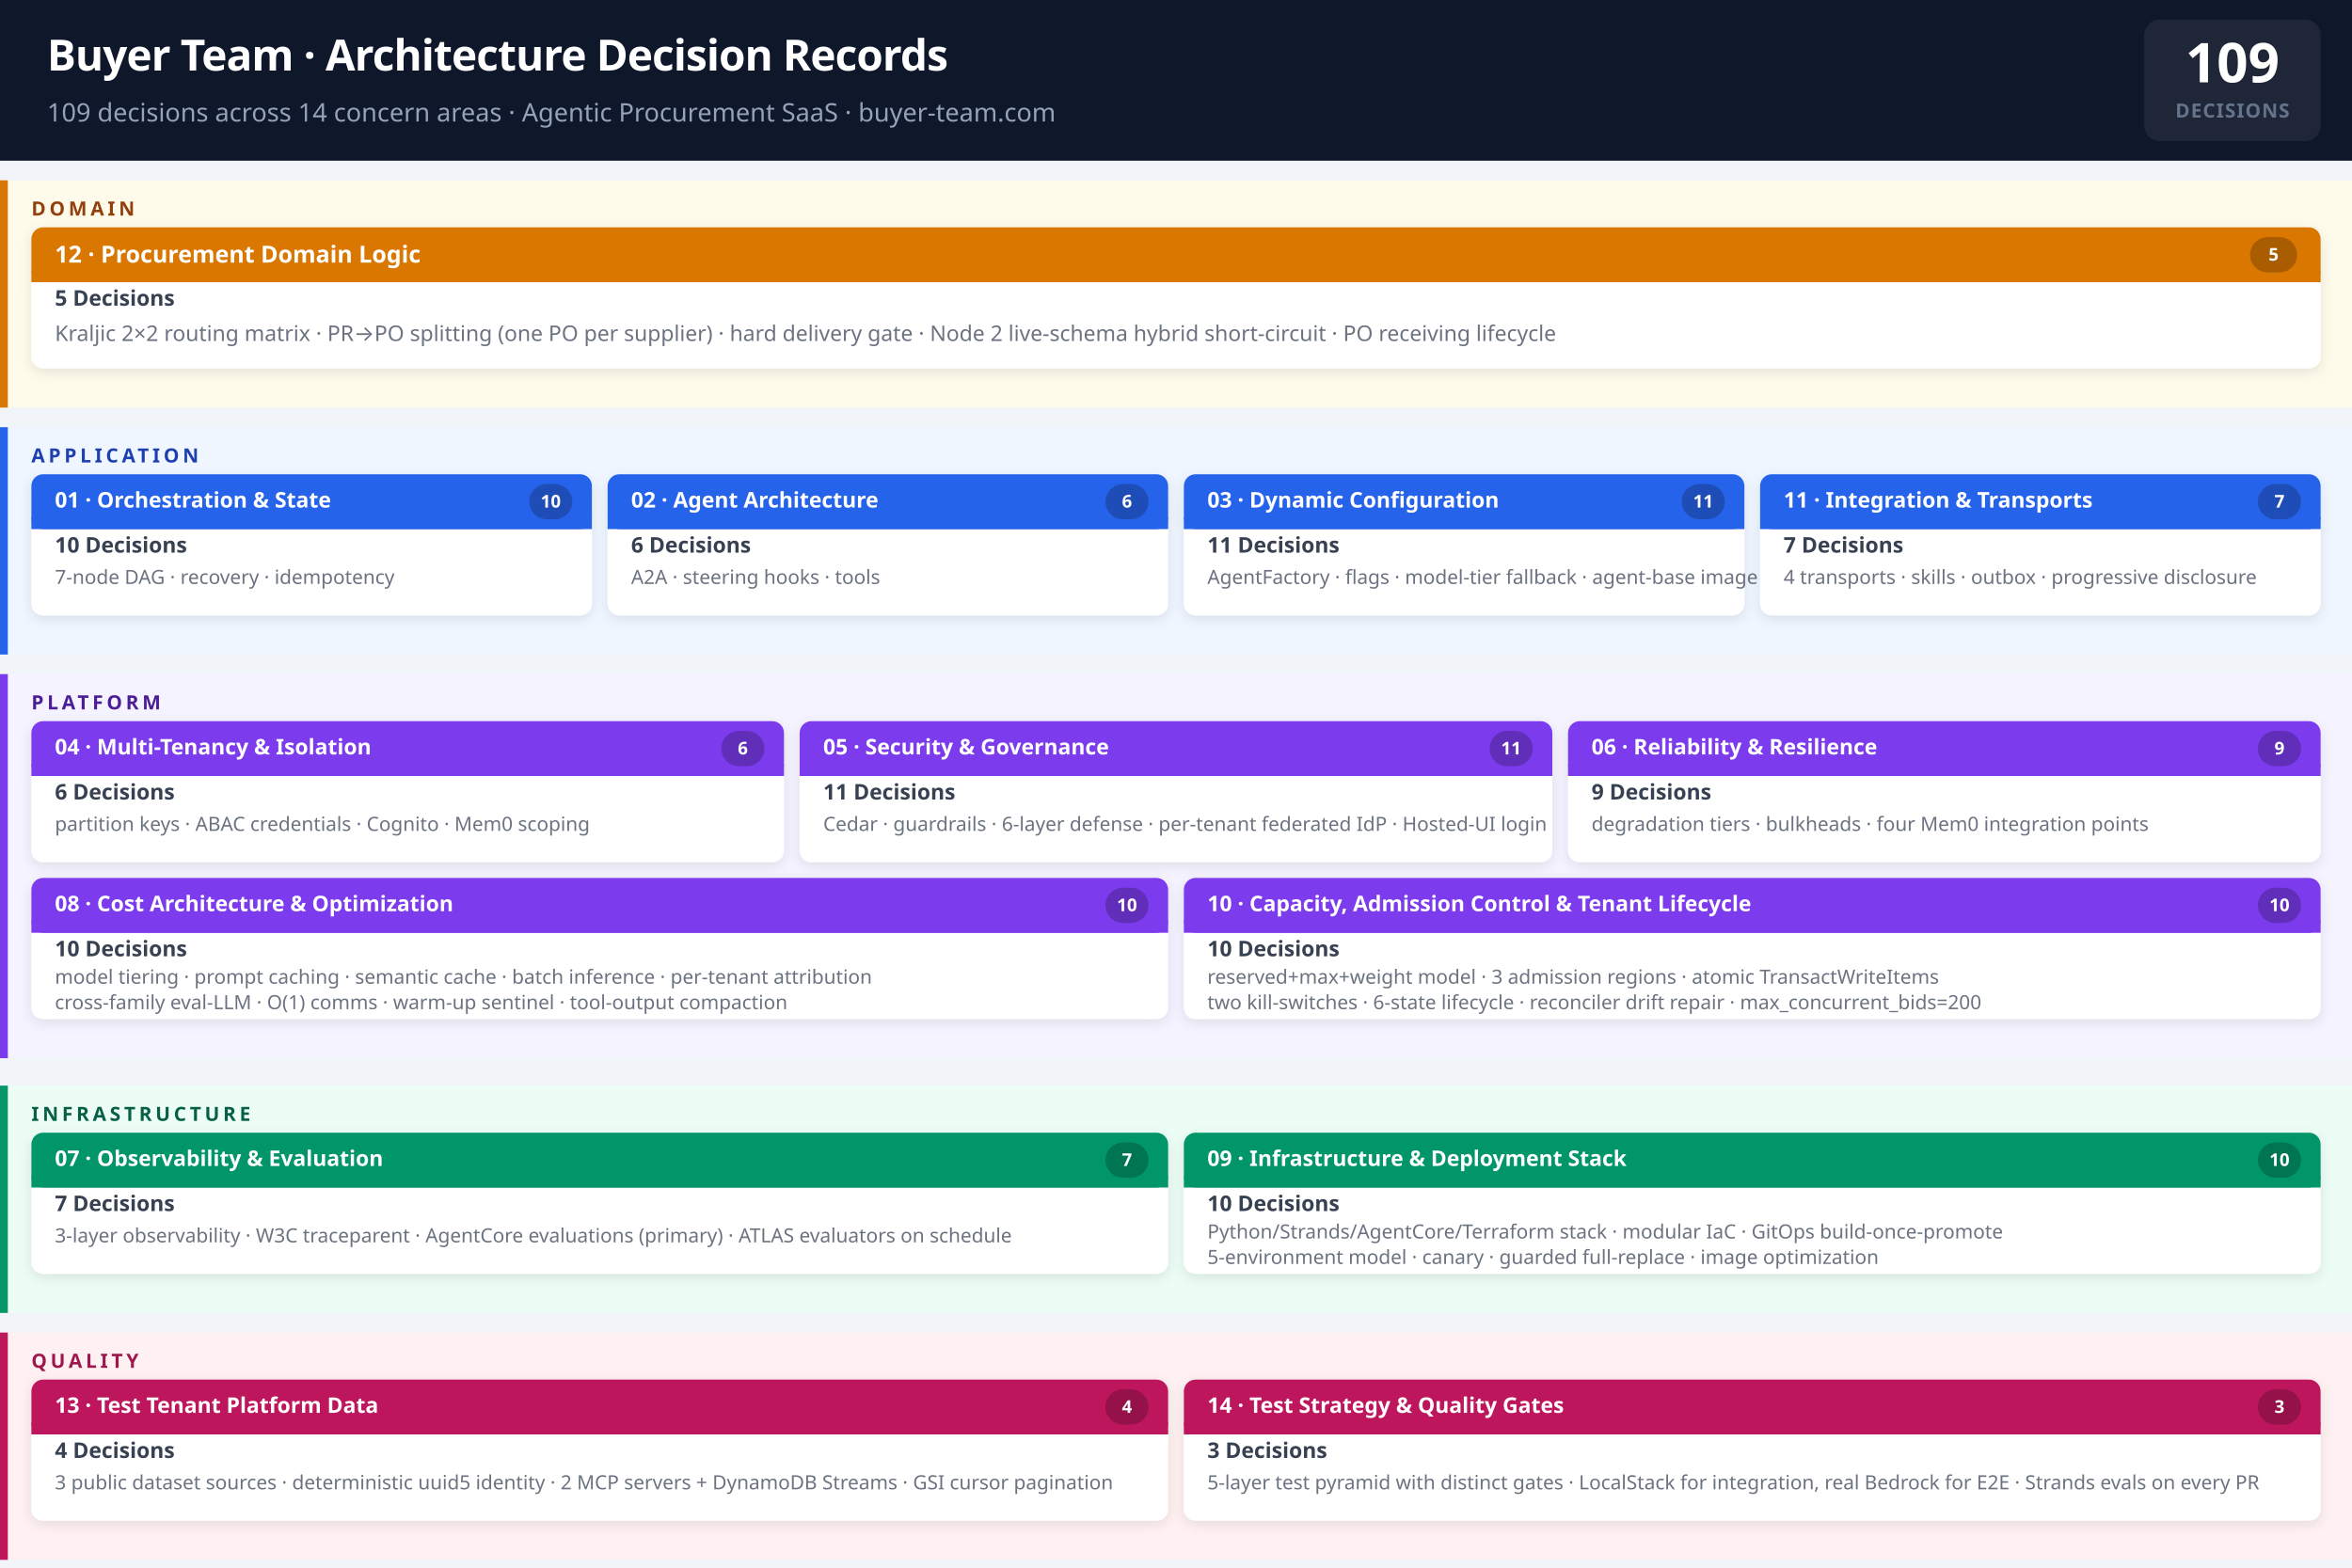
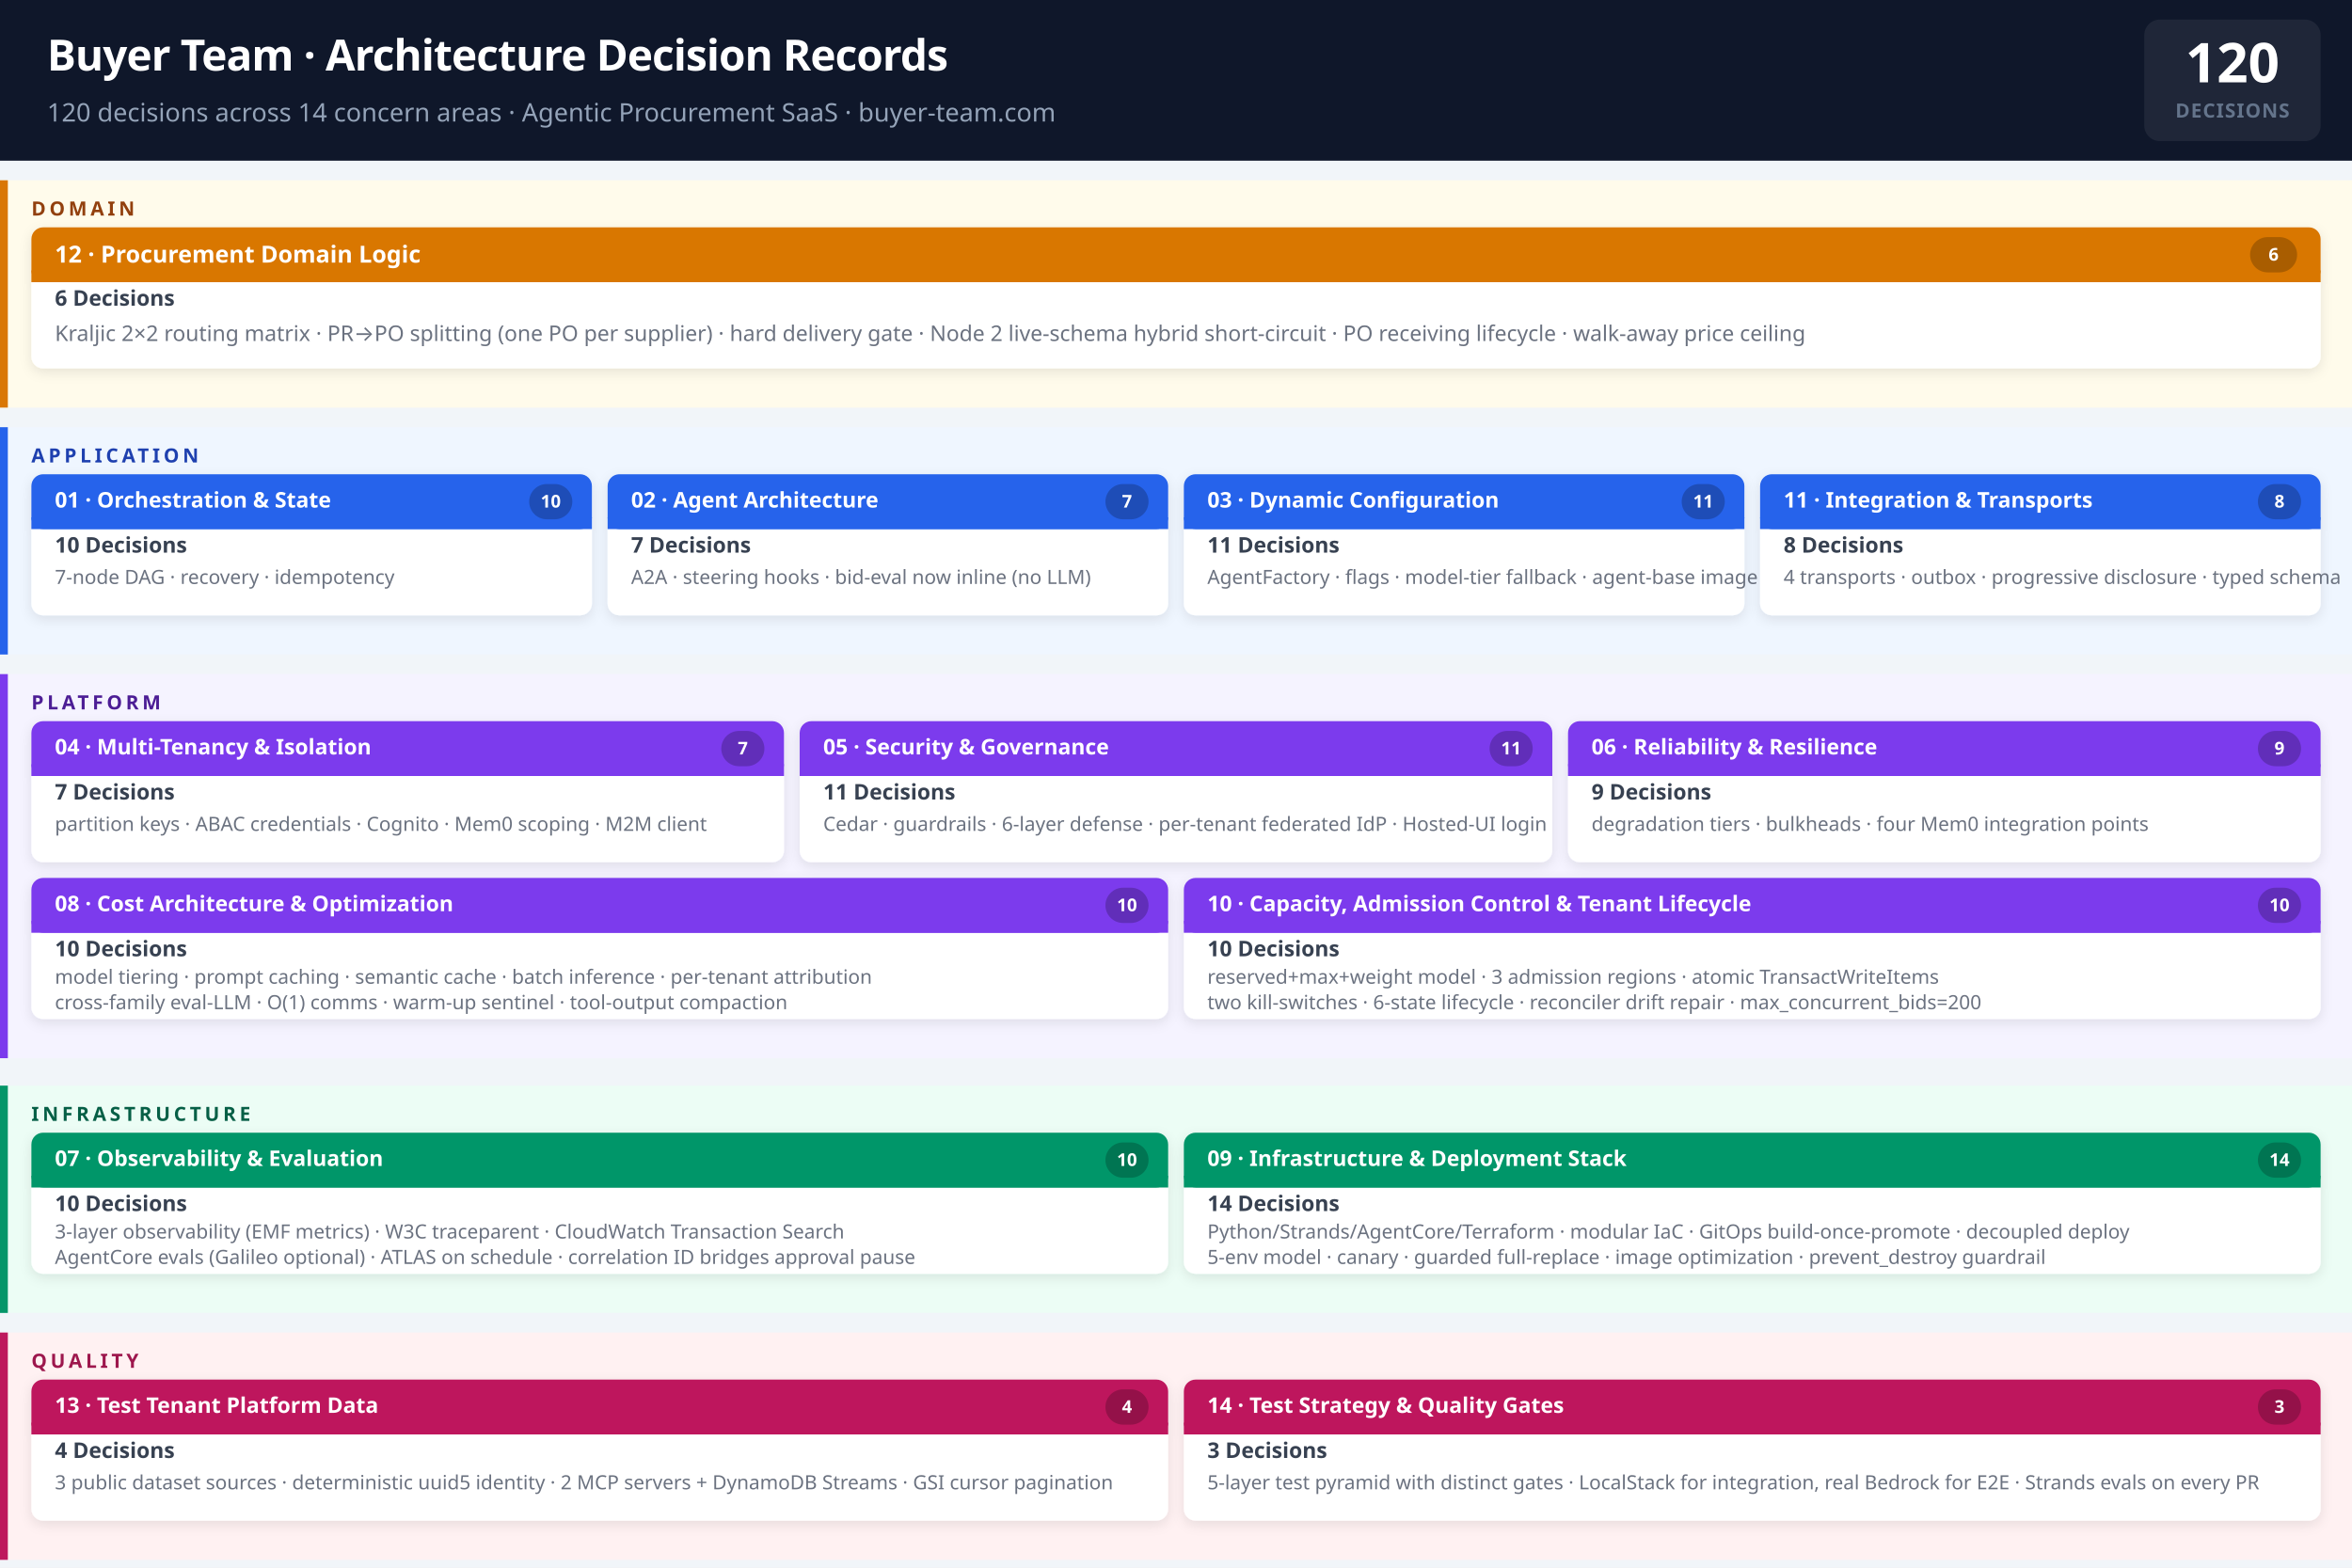
<svg xmlns="http://www.w3.org/2000/svg" viewBox="0 0 1200 800" width="1200" height="800" font-family="'Segoe UI', system-ui, -apple-system, BlinkMacSystemFont, sans-serif">
  <defs>
    <filter id="shadow" x="-4%" y="-8%" width="108%" height="124%">
      <feDropShadow dx="0" dy="2" stdDeviation="3" flood-color="#00000018" />
    </filter>
  </defs>
  <rect width="1200" height="800" fill="#f1f5f9" />
  <rect width="1200" height="82" fill="#0f172a" />
  <text x="24" y="36" fill="white" font-size="22" font-weight="700" letter-spacing="-0.4">Buyer Team · Architecture Decision Records</text>
-   <text x="24" y="62" fill="#94a3b8" font-size="13">109 decisions across 14 concern areas · Agentic Procurement SaaS · buyer-team.com</text>
+   <text x="24" y="62" fill="#94a3b8" font-size="13">120 decisions across 14 concern areas · Agentic Procurement SaaS · buyer-team.com</text>
  <rect x="1094" y="10" width="90" height="62" rx="8" fill="rgba(255,255,255,0.07)" />
-   <text x="1139" y="42" text-anchor="middle" fill="white" font-size="28" font-weight="800">109</text>
+   <text x="1139" y="42" text-anchor="middle" fill="white" font-size="28" font-weight="800">120</text>
  <text x="1139" y="60" text-anchor="middle" fill="#64748b" font-size="10" font-weight="600" letter-spacing="0.5">DECISIONS</text>
  <rect x="0" y="92" width="1200" height="116" fill="#fffbeb" />
  <rect x="0" y="92" width="4" height="116" fill="#d97706" />
  <text x="16" y="110" fill="#92400e" font-size="10" font-weight="700" letter-spacing="1.8">DOMAIN</text>
  <g filter="url(#shadow)">
    <rect x="16" y="116" width="1168" height="72" rx="6" fill="white" />
    <rect x="16" y="116" width="1168" height="28" rx="6" fill="#d97706" />
    <rect x="16" y="138" width="1168" height="6" fill="#d97706" />
  </g>
  <text x="28" y="134" fill="white" font-size="12" font-weight="700">12 · Procurement Domain Logic</text>
  <rect x="1148" y="121" width="24" height="18" rx="9" fill="rgba(0,0,0,0.22)" />
-   <text x="1160" y="133" fill="white" font-size="9" font-weight="800" text-anchor="middle">5</text>
-   <text x="28" y="156" fill="#374151" font-size="11" font-weight="600">5 Decisions</text>
-   <text x="28" y="174" fill="#6b7280" font-size="11">Kraljic 2×2 routing matrix · PR→PO splitting (one PO per supplier) · hard delivery gate · Node 2 live-schema hybrid short-circuit · PO receiving lifecycle</text>
+   <text x="1160" y="133" fill="white" font-size="9" font-weight="800" text-anchor="middle">6</text>
+   <text x="28" y="156" fill="#374151" font-size="11" font-weight="600">6 Decisions</text>
+   <text x="28" y="174" fill="#6b7280" font-size="11">Kraljic 2×2 routing matrix · PR→PO splitting (one PO per supplier) · hard delivery gate · Node 2 live-schema hybrid short-circuit · PO receiving lifecycle · walk-away price ceiling</text>
  <rect x="0" y="218" width="1200" height="116" fill="#eff6ff" />
  <rect x="0" y="218" width="4" height="116" fill="#2563eb" />
  <text x="16" y="236" fill="#1e40af" font-size="10" font-weight="700" letter-spacing="1.8">APPLICATION</text>
  <g filter="url(#shadow)">
    <rect x="16" y="242" width="286" height="72" rx="6" fill="white" />
    <rect x="16" y="242" width="286" height="28" rx="6" fill="#2563eb" />
    <rect x="16" y="264" width="286" height="6" fill="#2563eb" />
  </g>
  <text x="28" y="259" fill="white" font-size="11" font-weight="700">01 · Orchestration &amp; State</text>
  <rect x="270" y="247" width="22" height="18" rx="9" fill="rgba(0,0,0,0.22)" />
  <text x="281" y="259" fill="white" font-size="9" font-weight="800" text-anchor="middle">10</text>
  <text x="28" y="282" fill="#374151" font-size="11" font-weight="600">10 Decisions</text>
  <text x="28" y="298" fill="#6b7280" font-size="10">7-node DAG · recovery · idempotency</text>
  <g filter="url(#shadow)">
    <rect x="310" y="242" width="286" height="72" rx="6" fill="white" />
    <rect x="310" y="242" width="286" height="28" rx="6" fill="#2563eb" />
    <rect x="310" y="264" width="286" height="6" fill="#2563eb" />
  </g>
  <text x="322" y="259" fill="white" font-size="11" font-weight="700">02 · Agent Architecture</text>
  <rect x="564" y="247" width="22" height="18" rx="9" fill="rgba(0,0,0,0.22)" />
-   <text x="575" y="259" fill="white" font-size="9" font-weight="800" text-anchor="middle">6</text>
-   <text x="322" y="282" fill="#374151" font-size="11" font-weight="600">6 Decisions</text>
-   <text x="322" y="298" fill="#6b7280" font-size="10">A2A · steering hooks · tools</text>
+   <text x="575" y="259" fill="white" font-size="9" font-weight="800" text-anchor="middle">7</text>
+   <text x="322" y="282" fill="#374151" font-size="11" font-weight="600">7 Decisions</text>
+   <text x="322" y="298" fill="#6b7280" font-size="10">A2A · steering hooks · bid-eval now inline (no LLM)</text>
  <g filter="url(#shadow)">
    <rect x="604" y="242" width="286" height="72" rx="6" fill="white" />
    <rect x="604" y="242" width="286" height="28" rx="6" fill="#2563eb" />
    <rect x="604" y="264" width="286" height="6" fill="#2563eb" />
  </g>
  <text x="616" y="259" fill="white" font-size="11" font-weight="700">03 · Dynamic Configuration</text>
  <rect x="858" y="247" width="22" height="18" rx="9" fill="rgba(0,0,0,0.22)" />
  <text x="869" y="259" fill="white" font-size="9" font-weight="800" text-anchor="middle">11</text>
  <text x="616" y="282" fill="#374151" font-size="11" font-weight="600">11 Decisions</text>
  <text x="616" y="298" fill="#6b7280" font-size="10">AgentFactory · flags · model-tier fallback · agent-base image</text>
  <g filter="url(#shadow)">
    <rect x="898" y="242" width="286" height="72" rx="6" fill="white" />
    <rect x="898" y="242" width="286" height="28" rx="6" fill="#2563eb" />
    <rect x="898" y="264" width="286" height="6" fill="#2563eb" />
  </g>
  <text x="910" y="259" fill="white" font-size="11" font-weight="700">11 · Integration &amp; Transports</text>
  <rect x="1152" y="247" width="22" height="18" rx="9" fill="rgba(0,0,0,0.22)" />
-   <text x="1163" y="259" fill="white" font-size="9" font-weight="800" text-anchor="middle">7</text>
-   <text x="910" y="282" fill="#374151" font-size="11" font-weight="600">7 Decisions</text>
-   <text x="910" y="298" fill="#6b7280" font-size="10">4 transports · skills · outbox · progressive disclosure</text>
+   <text x="1163" y="259" fill="white" font-size="9" font-weight="800" text-anchor="middle">8</text>
+   <text x="910" y="282" fill="#374151" font-size="11" font-weight="600">8 Decisions</text>
+   <text x="910" y="298" fill="#6b7280" font-size="10">4 transports · outbox · progressive disclosure · typed schema</text>
  <rect x="0" y="344" width="1200" height="196" fill="#f5f3ff" />
  <rect x="0" y="344" width="4" height="196" fill="#7c3aed" />
  <text x="16" y="362" fill="#4c1d95" font-size="10" font-weight="700" letter-spacing="1.8">PLATFORM</text>
  <g filter="url(#shadow)">
    <rect x="16" y="368" width="384" height="72" rx="6" fill="white" />
    <rect x="16" y="368" width="384" height="28" rx="6" fill="#7c3aed" />
    <rect x="16" y="390" width="384" height="6" fill="#7c3aed" />
  </g>
  <text x="28" y="385" fill="white" font-size="11" font-weight="700">04 · Multi-Tenancy &amp; Isolation</text>
  <rect x="368" y="373" width="22" height="18" rx="9" fill="rgba(0,0,0,0.22)" />
-   <text x="379" y="385" fill="white" font-size="9" font-weight="800" text-anchor="middle">6</text>
-   <text x="28" y="408" fill="#374151" font-size="11" font-weight="600">6 Decisions</text>
-   <text x="28" y="424" fill="#6b7280" font-size="10">partition keys · ABAC credentials · Cognito · Mem0 scoping</text>
+   <text x="379" y="385" fill="white" font-size="9" font-weight="800" text-anchor="middle">7</text>
+   <text x="28" y="408" fill="#374151" font-size="11" font-weight="600">7 Decisions</text>
+   <text x="28" y="424" fill="#6b7280" font-size="10">partition keys · ABAC credentials · Cognito · Mem0 scoping · M2M client</text>
  <g filter="url(#shadow)">
    <rect x="408" y="368" width="384" height="72" rx="6" fill="white" />
    <rect x="408" y="368" width="384" height="28" rx="6" fill="#7c3aed" />
    <rect x="408" y="390" width="384" height="6" fill="#7c3aed" />
  </g>
  <text x="420" y="385" fill="white" font-size="11" font-weight="700">05 · Security &amp; Governance</text>
  <rect x="760" y="373" width="22" height="18" rx="9" fill="rgba(0,0,0,0.22)" />
  <text x="771" y="385" fill="white" font-size="9" font-weight="800" text-anchor="middle">11</text>
  <text x="420" y="408" fill="#374151" font-size="11" font-weight="600">11 Decisions</text>
  <text x="420" y="424" fill="#6b7280" font-size="10">Cedar · guardrails · 6-layer defense · per-tenant federated IdP · Hosted-UI login</text>
  <g filter="url(#shadow)">
    <rect x="800" y="368" width="384" height="72" rx="6" fill="white" />
    <rect x="800" y="368" width="384" height="28" rx="6" fill="#7c3aed" />
    <rect x="800" y="390" width="384" height="6" fill="#7c3aed" />
  </g>
  <text x="812" y="385" fill="white" font-size="11" font-weight="700">06 · Reliability &amp; Resilience</text>
  <rect x="1152" y="373" width="22" height="18" rx="9" fill="rgba(0,0,0,0.22)" />
  <text x="1163" y="385" fill="white" font-size="9" font-weight="800" text-anchor="middle">9</text>
  <text x="812" y="408" fill="#374151" font-size="11" font-weight="600">9 Decisions</text>
  <text x="812" y="424" fill="#6b7280" font-size="10">degradation tiers · bulkheads · four Mem0 integration points</text>
  <g filter="url(#shadow)">
    <rect x="16" y="448" width="580" height="72" rx="6" fill="white" />
    <rect x="16" y="448" width="580" height="28" rx="6" fill="#7c3aed" />
    <rect x="16" y="470" width="580" height="6" fill="#7c3aed" />
  </g>
  <text x="28" y="465" fill="white" font-size="11" font-weight="700">08 · Cost Architecture &amp; Optimization</text>
  <rect x="564" y="453" width="22" height="18" rx="9" fill="rgba(0,0,0,0.22)" />
  <text x="575" y="465" fill="white" font-size="9" font-weight="800" text-anchor="middle">10</text>
  <text x="28" y="488" fill="#374151" font-size="11" font-weight="600">10 Decisions</text>
  <text x="28" y="502" fill="#6b7280" font-size="10">model tiering · prompt caching · semantic cache · batch inference · per-tenant attribution</text>
  <text x="28" y="515" fill="#6b7280" font-size="10">cross-family eval-LLM · O(1) comms · warm-up sentinel · tool-output compaction</text>
  <g filter="url(#shadow)">
    <rect x="604" y="448" width="580" height="72" rx="6" fill="white" />
    <rect x="604" y="448" width="580" height="28" rx="6" fill="#7c3aed" />
    <rect x="604" y="470" width="580" height="6" fill="#7c3aed" />
  </g>
  <text x="616" y="465" fill="white" font-size="11" font-weight="700">10 · Capacity, Admission Control &amp; Tenant Lifecycle</text>
  <rect x="1152" y="453" width="22" height="18" rx="9" fill="rgba(0,0,0,0.22)" />
  <text x="1163" y="465" fill="white" font-size="9" font-weight="800" text-anchor="middle">10</text>
  <text x="616" y="488" fill="#374151" font-size="11" font-weight="600">10 Decisions</text>
  <text x="616" y="502" fill="#6b7280" font-size="10">reserved+max+weight model · 3 admission regions · atomic TransactWriteItems</text>
  <text x="616" y="515" fill="#6b7280" font-size="10">two kill-switches · 6-state lifecycle · reconciler drift repair · max_concurrent_bids=200</text>
  <rect x="0" y="554" width="1200" height="116" fill="#ecfdf5" />
  <rect x="0" y="554" width="4" height="116" fill="#059669" />
  <text x="16" y="572" fill="#065f46" font-size="10" font-weight="700" letter-spacing="1.8">INFRASTRUCTURE</text>
  <g filter="url(#shadow)">
    <rect x="16" y="578" width="580" height="72" rx="6" fill="white" />
    <rect x="16" y="578" width="580" height="28" rx="6" fill="#059669" />
    <rect x="16" y="600" width="580" height="6" fill="#059669" />
  </g>
  <text x="28" y="595" fill="white" font-size="11" font-weight="700">07 · Observability &amp; Evaluation</text>
  <rect x="564" y="583" width="22" height="18" rx="9" fill="rgba(0,0,0,0.22)" />
-   <text x="575" y="595" fill="white" font-size="9" font-weight="800" text-anchor="middle">7</text>
-   <text x="28" y="618" fill="#374151" font-size="11" font-weight="600">7 Decisions</text>
-   <text x="28" y="634" fill="#6b7280" font-size="10">3-layer observability · W3C traceparent · AgentCore evaluations (primary) · ATLAS evaluators on schedule</text>
+   <text x="575" y="595" fill="white" font-size="9" font-weight="800" text-anchor="middle">10</text>
+   <text x="28" y="618" fill="#374151" font-size="11" font-weight="600">10 Decisions</text>
+   <text x="28" y="632" fill="#6b7280" font-size="10">3-layer observability (EMF metrics) · W3C traceparent · CloudWatch Transaction Search</text>
+   <text x="28" y="645" fill="#6b7280" font-size="10">AgentCore evals (Galileo optional) · ATLAS on schedule · correlation ID bridges approval pause</text>
  <g filter="url(#shadow)">
    <rect x="604" y="578" width="580" height="72" rx="6" fill="white" />
    <rect x="604" y="578" width="580" height="28" rx="6" fill="#059669" />
    <rect x="604" y="600" width="580" height="6" fill="#059669" />
  </g>
  <text x="616" y="595" fill="white" font-size="11" font-weight="700">09 · Infrastructure &amp; Deployment Stack</text>
  <rect x="1152" y="583" width="22" height="18" rx="9" fill="rgba(0,0,0,0.22)" />
-   <text x="1163" y="595" fill="white" font-size="9" font-weight="800" text-anchor="middle">10</text>
-   <text x="616" y="618" fill="#374151" font-size="11" font-weight="600">10 Decisions</text>
-   <text x="616" y="632" fill="#6b7280" font-size="10">Python/Strands/AgentCore/Terraform stack · modular IaC · GitOps build-once-promote</text>
-   <text x="616" y="645" fill="#6b7280" font-size="10">5-environment model · canary · guarded full-replace · image optimization</text>
+   <text x="1163" y="595" fill="white" font-size="9" font-weight="800" text-anchor="middle">14</text>
+   <text x="616" y="618" fill="#374151" font-size="11" font-weight="600">14 Decisions</text>
+   <text x="616" y="632" fill="#6b7280" font-size="10">Python/Strands/AgentCore/Terraform · modular IaC · GitOps build-once-promote · decoupled deploy</text>
+   <text x="616" y="645" fill="#6b7280" font-size="10">5-env model · canary · guarded full-replace · image optimization · prevent_destroy guardrail</text>
  <rect x="0" y="680" width="1200" height="116" fill="#fff1f2" />
  <rect x="0" y="680" width="4" height="116" fill="#be185d" />
  <text x="16" y="698" fill="#9d174d" font-size="10" font-weight="700" letter-spacing="1.8">QUALITY</text>
  <g filter="url(#shadow)">
    <rect x="16" y="704" width="580" height="72" rx="6" fill="white" />
    <rect x="16" y="704" width="580" height="28" rx="6" fill="#be185d" />
    <rect x="16" y="726" width="580" height="6" fill="#be185d" />
  </g>
  <text x="28" y="721" fill="white" font-size="11" font-weight="700">13 · Test Tenant Platform Data</text>
  <rect x="564" y="709" width="22" height="18" rx="9" fill="rgba(0,0,0,0.22)" />
  <text x="575" y="721" fill="white" font-size="9" font-weight="800" text-anchor="middle">4</text>
  <text x="28" y="744" fill="#374151" font-size="11" font-weight="600">4 Decisions</text>
  <text x="28" y="760" fill="#6b7280" font-size="10">3 public dataset sources · deterministic uuid5 identity · 2 MCP servers + DynamoDB Streams · GSI cursor pagination</text>
  <g filter="url(#shadow)">
    <rect x="604" y="704" width="580" height="72" rx="6" fill="white" />
    <rect x="604" y="704" width="580" height="28" rx="6" fill="#be185d" />
    <rect x="604" y="726" width="580" height="6" fill="#be185d" />
  </g>
  <text x="616" y="721" fill="white" font-size="11" font-weight="700">14 · Test Strategy &amp; Quality Gates</text>
  <rect x="1152" y="709" width="22" height="18" rx="9" fill="rgba(0,0,0,0.22)" />
  <text x="1163" y="721" fill="white" font-size="9" font-weight="800" text-anchor="middle">3</text>
  <text x="616" y="744" fill="#374151" font-size="11" font-weight="600">3 Decisions</text>
  <text x="616" y="760" fill="#6b7280" font-size="10">5-layer test pyramid with distinct gates · LocalStack for integration, real Bedrock for E2E · Strands evals on every PR</text>
</svg>
